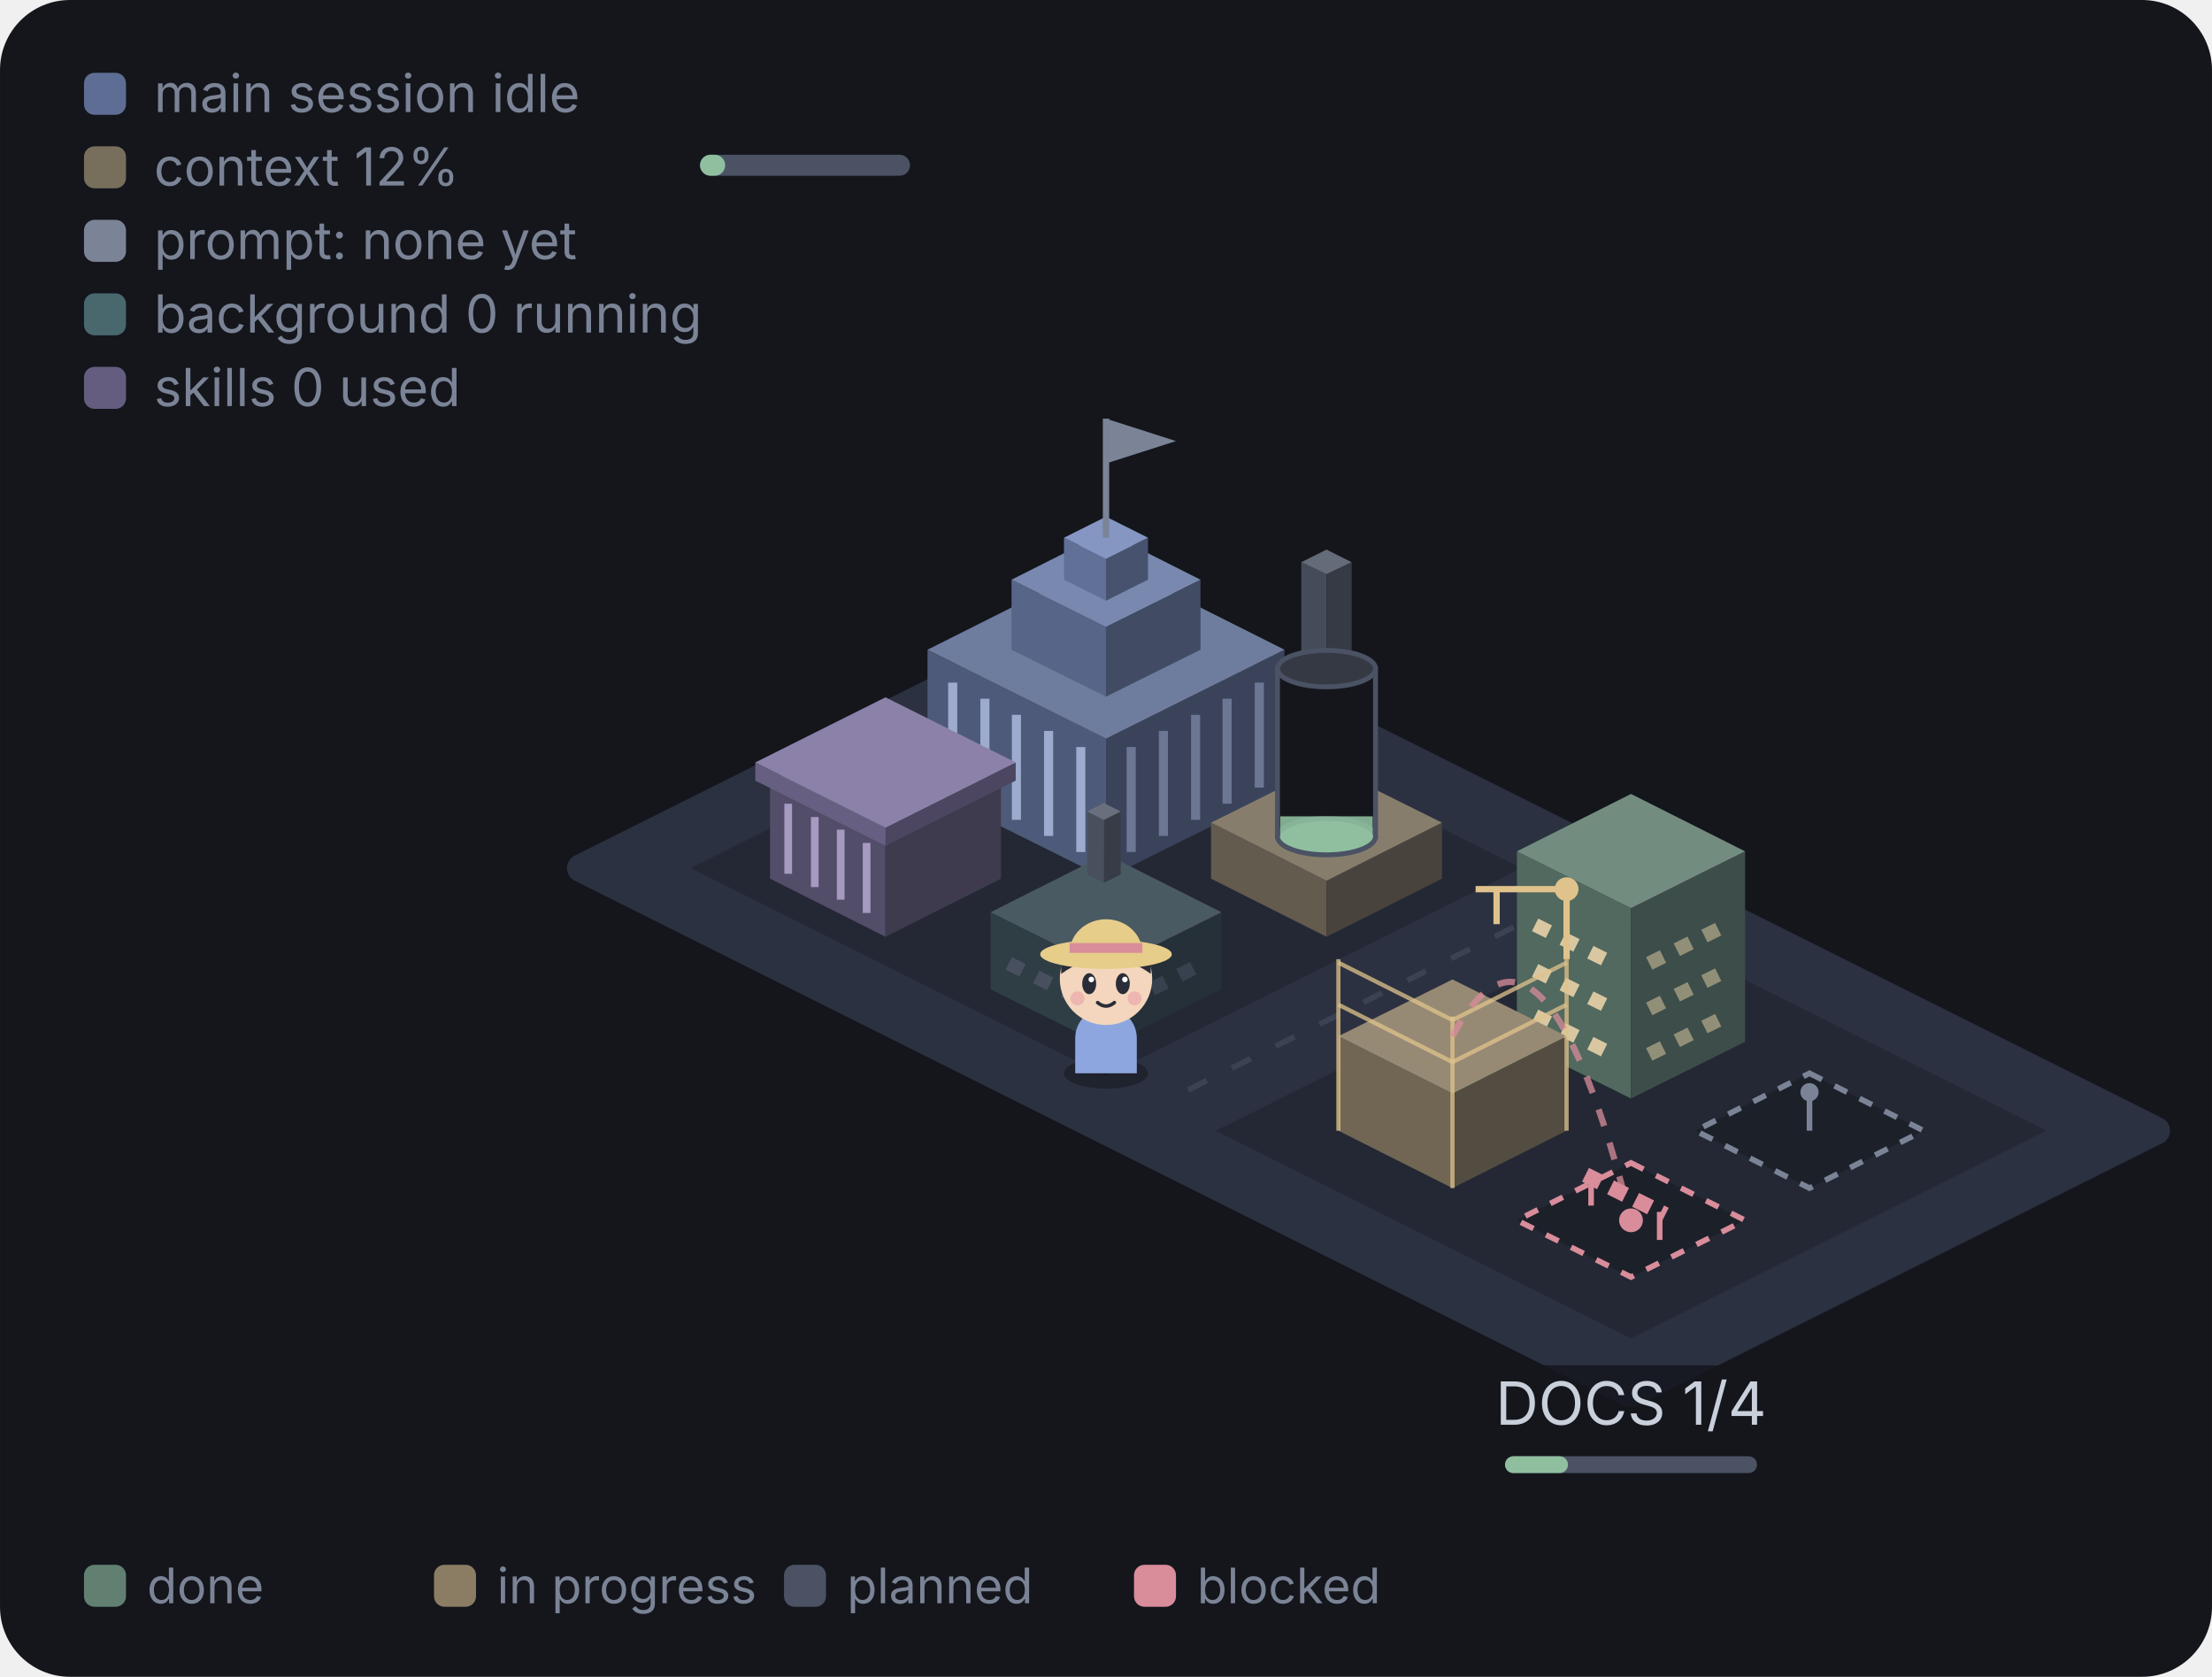
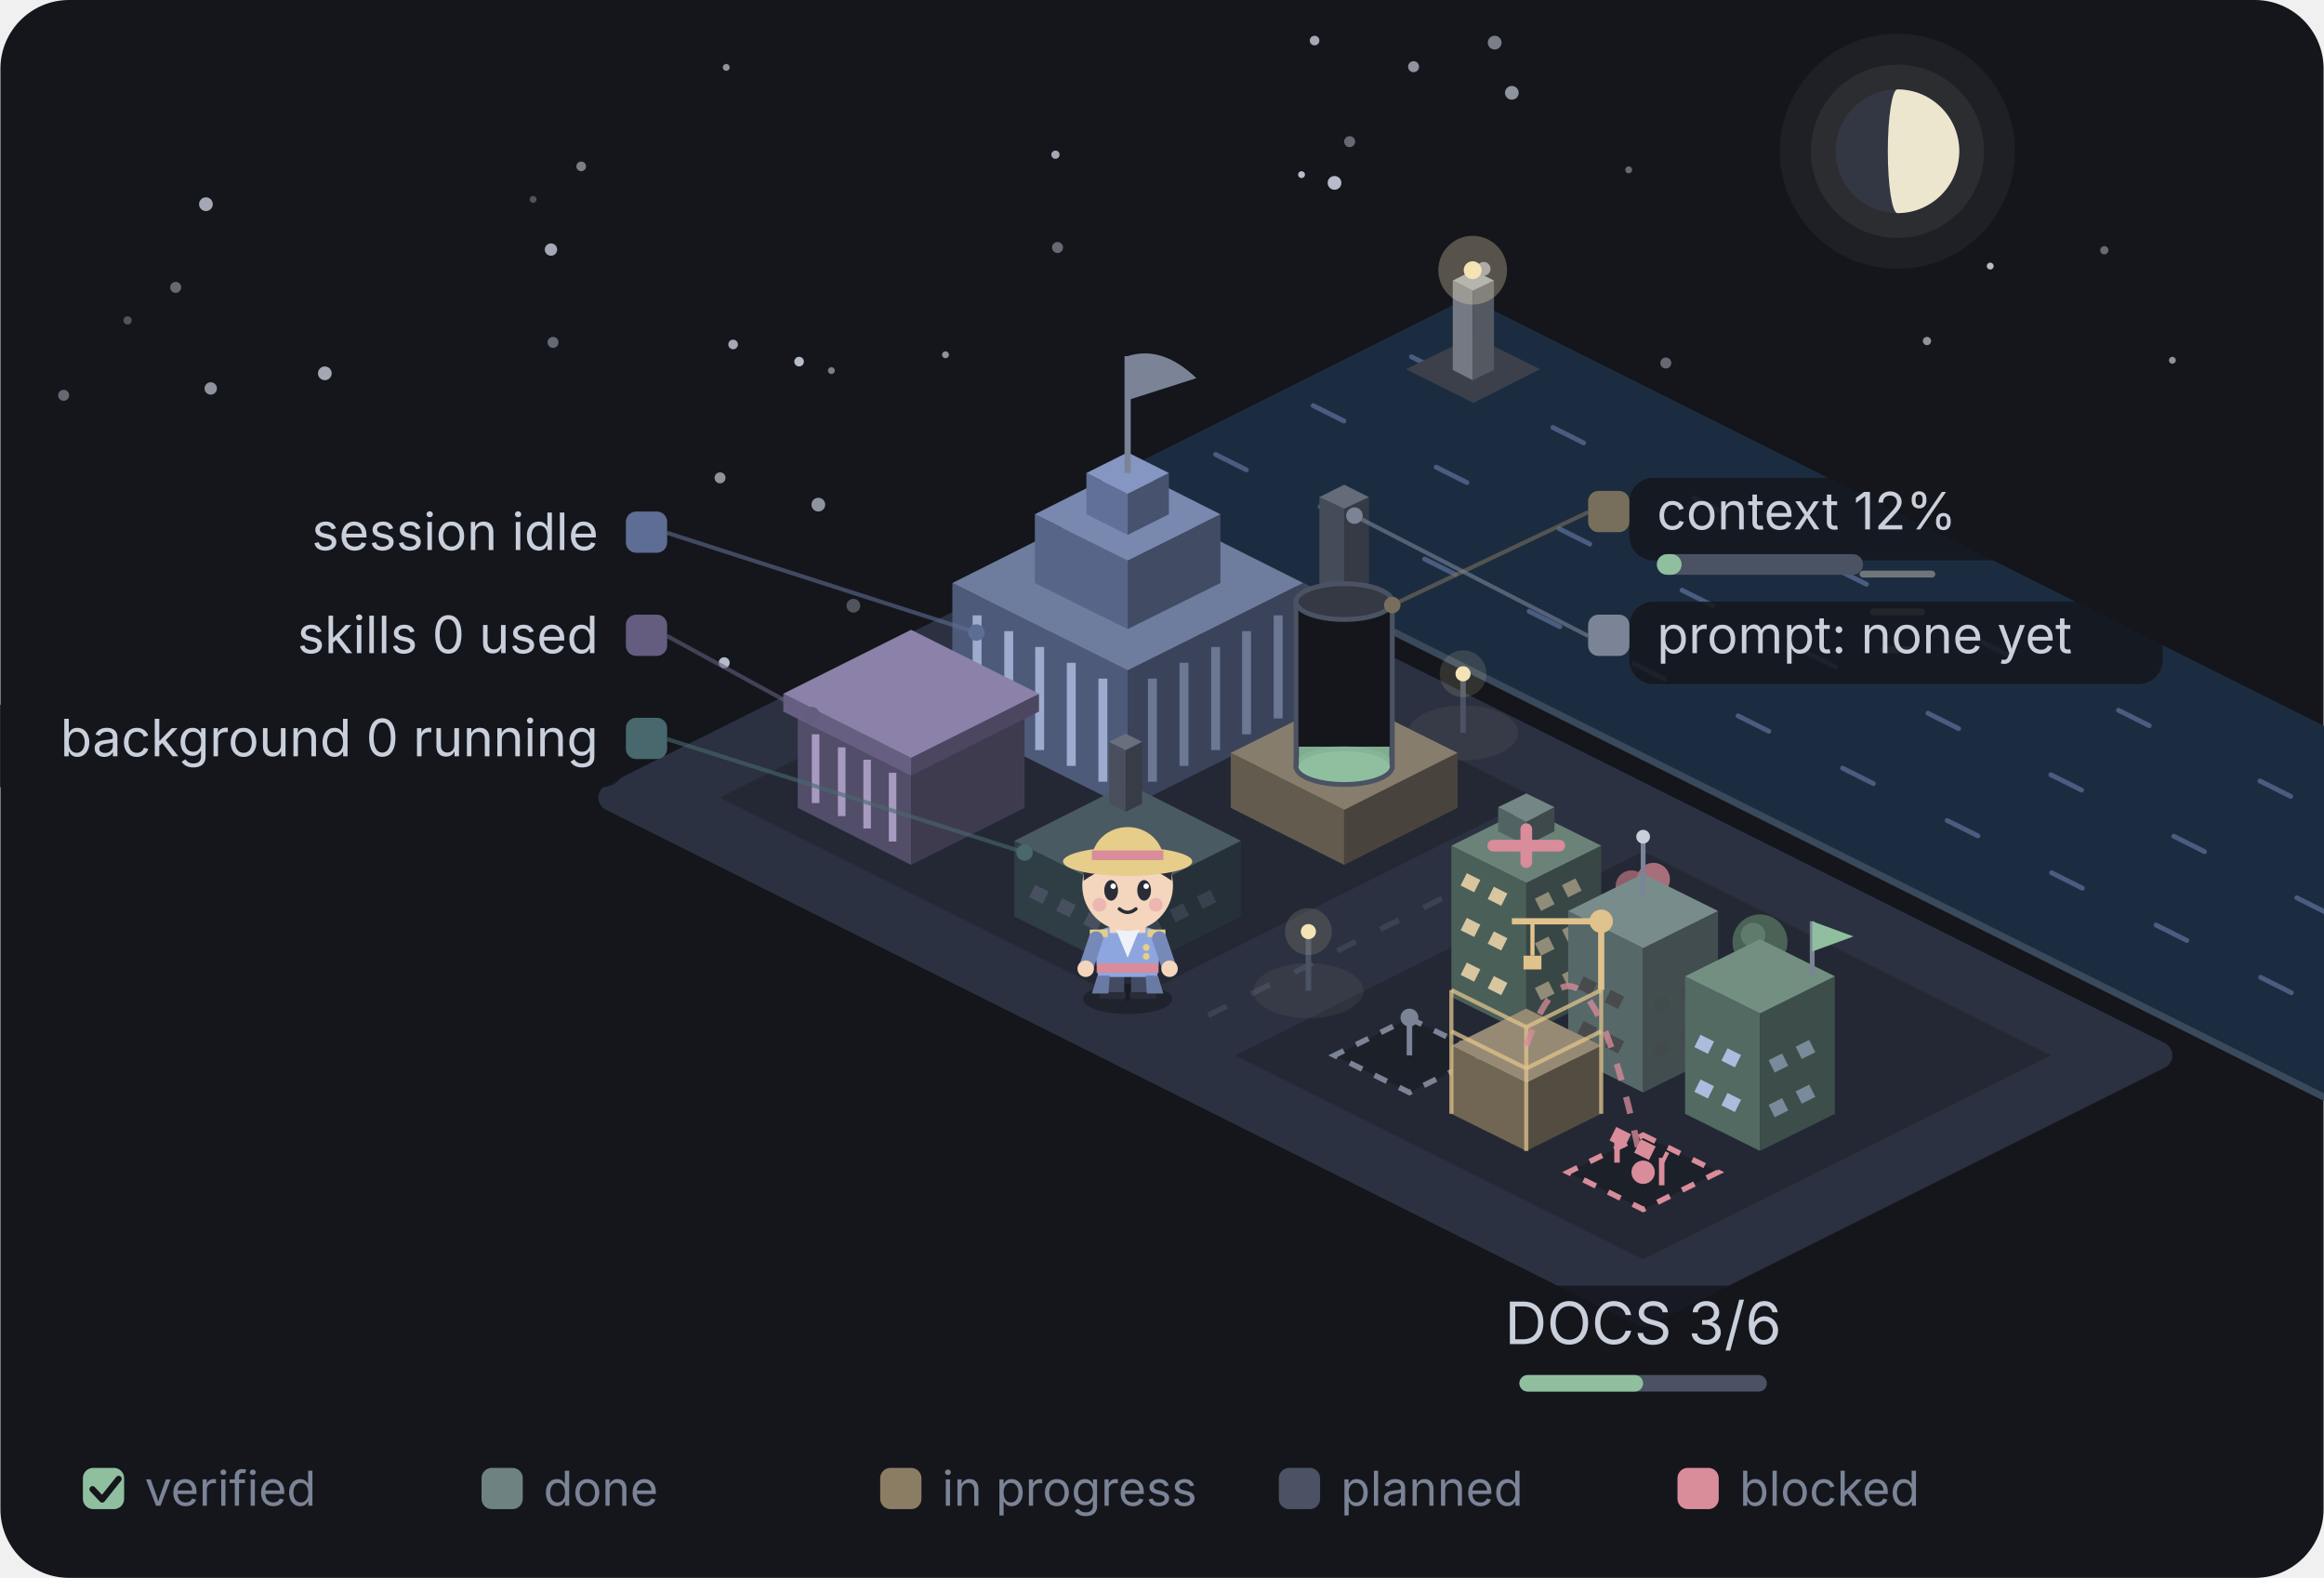
- <svg xmlns="http://www.w3.org/2000/svg" viewBox="-158 -94 316 239.5" width="822" height="623">
-   <rect x="-158" y="-94" width="316" height="239.5" rx="10" fill="#14161c" />
+ <svg xmlns="http://www.w3.org/2000/svg" viewBox="-164 -86 338 229.5" width="1600" height="1086">
+   <rect x="-164" y="-86" width="338" height="229.5" rx="10" fill="#14161c" />
+   <circle cx="-58.4" cy="-76.2" r="0.5" fill="#dfe6f5" opacity="0.6">
+     <animate attributeName="opacity" values=".8;.15;.8" dur="5.5s" repeatCount="indefinite" />
+   </circle>
+   <circle cx="-83.6" cy="-36.2" r="0.8" fill="#dfe6f5" opacity="0.4" />
+   <circle cx="-45" cy="-12.6" r="1" fill="#dfe6f5" opacity="0.6" />
+   <circle cx="-58.7" cy="10.4" r="0.8" fill="#dfe6f5" opacity="0.8">
+     <animate attributeName="opacity" values=".8;.15;.8" dur="4s" repeatCount="indefinite" />
+   </circle>
+   <circle cx="72.9" cy="-61.3" r="0.5" fill="#dfe6f5" opacity="0.4" />
+   <circle cx="32.3" cy="-65.4" r="0.8" fill="#dfe6f5" opacity="0.4" />
+   <circle cx="25.3" cy="-60.6" r="0.5" fill="#dfe6f5" opacity="0.8" />
+   <circle cx="55.9" cy="-72.5" r="1" fill="#dfe6f5" opacity="0.6" />
+   <circle cx="-43.1" cy="-32.1" r="0.5" fill="#dfe6f5" opacity="0.5" />
+   <circle cx="-145.5" cy="-39.4" r="0.6" fill="#dfe6f5" opacity="0.3" />
+   <circle cx="-79.5" cy="-61.8" r="0.7" fill="#dfe6f5" opacity="0.5" />
+   <circle cx="-134.1" cy="-56.3" r="1" fill="#dfe6f5" opacity="0.7" />
+   <circle cx="-116.8" cy="-31.7" r="1" fill="#dfe6f5" opacity="0.7">
+     <animate attributeName="opacity" values=".8;.15;.8" dur="5.2s" repeatCount="indefinite" />
+   </circle>
+   <circle cx="-39.9" cy="2.1" r="1" fill="#dfe6f5" opacity="0.3" />
+   <circle cx="-26.5" cy="-34.4" r="0.5" fill="#dfe6f5" opacity="0.6" />
+   <circle cx="-47.8" cy="-33.4" r="0.7" fill="#dfe6f5" opacity="0.8">
+     <animate attributeName="opacity" values=".8;.15;.8" dur="4.1s" repeatCount="indefinite" />
+   </circle>
+   <circle cx="116.3" cy="-36.4" r="0.6" fill="#dfe6f5" opacity="0.6" />
+   <circle cx="27.2" cy="-80.1" r="0.7" fill="#dfe6f5" opacity="0.7" />
+   <circle cx="-133.4" cy="-29.5" r="0.9" fill="#dfe6f5" opacity="0.6">
+     <animate attributeName="opacity" values=".8;.15;.8" dur="5.6s" repeatCount="indefinite" />
+   </circle>
+   <circle cx="-59.3" cy="-16.5" r="0.8" fill="#dfe6f5" opacity="0.6" />
+   <circle cx="-154.8" cy="-28.5" r="0.8" fill="#dfe6f5" opacity="0.4">
+     <animate attributeName="opacity" values=".8;.15;.8" dur="2.9s" repeatCount="indefinite" />
+   </circle>
+   <circle cx="-10.5" cy="-63.5" r="0.6" fill="#dfe6f5" opacity="0.7" />
+   <circle cx="41.6" cy="-76.3" r="0.8" fill="#dfe6f5" opacity="0.6" />
+   <circle cx="-86.5" cy="-57" r="0.5" fill="#dfe6f5" opacity="0.3" />
+   <circle cx="125.5" cy="-47.3" r="0.5" fill="#dfe6f5" opacity="0.8">
+     <animate attributeName="opacity" values=".8;.15;.8" dur="3.9s" repeatCount="indefinite" />
+   </circle>
+   <circle cx="53.4" cy="-79.8" r="1" fill="#dfe6f5" opacity="0.5">
+     <animate attributeName="opacity" values=".8;.15;.8" dur="5.7s" repeatCount="indefinite" />
+   </circle>
+   <circle cx="78.3" cy="-33.2" r="0.8" fill="#dfe6f5" opacity="0.4" />
+   <circle cx="142.1" cy="-49.6" r="0.6" fill="#dfe6f5" opacity="0.4" />
+   <circle cx="-83.9" cy="-49.7" r="0.9" fill="#dfe6f5" opacity="0.7">
+     <animate attributeName="opacity" values=".8;.15;.8" dur="3s" repeatCount="indefinite" />
+   </circle>
+   <circle cx="30.1" cy="-59.4" r="1" fill="#dfe6f5" opacity="0.8" />
+   <circle cx="-10.2" cy="-50" r="0.8" fill="#dfe6f5" opacity="0.4" />
+   <circle cx="-57.4" cy="-35.9" r="0.7" fill="#dfe6f5" opacity="0.7">
+     <animate attributeName="opacity" values=".8;.15;.8" dur="6.1s" repeatCount="indefinite" />
+   </circle>
+   <circle cx="51.8" cy="-46.9" r="1" fill="#dfe6f5" opacity="0.6" />
+   <circle cx="152" cy="-33.6" r="0.5" fill="#dfe6f5" opacity="0.6" />
+   <circle cx="-138.5" cy="-44.2" r="0.8" fill="#dfe6f5" opacity="0.4" />
+   <g>
+     <circle cx="112" cy="-64" r="17.1" fill="#ece6cf" opacity=".05" />
+     <circle cx="112" cy="-64" r="12.6" fill="#ece6cf" opacity=".07" />
+     <circle cx="112" cy="-64" r="9" fill="#323743" />
+     <path d="M112 -73A9 9 0 0 1 112 -55A1.4 9 0 0 1 112 -73z" fill="#ece6cf" />
+   </g>
+   <g fill="#c9cfdb" opacity=".08">
+     <animateTransform attributeName="transform" type="translate" values="-204 -74;214 -74" dur="140s" begin="-50s" repeatCount="indefinite" />
+     <ellipse rx="16" ry="5" />
+     <ellipse cx="11" cy="-3" rx="10" ry="5" />
+     <ellipse cx="-10" cy="-2" rx="9" ry="4" />
+   </g>
+   <line x1="0" y1="0" x2="13" y2="-5.5" stroke="#dfe6f5" stroke-width=".8" stroke-linecap="round" opacity="0">
+     <animateTransform attributeName="transform" type="translate" values="104 -80;52 -58;52 -58" keyTimes="0;.035;1" dur="19s" begin="-5s" repeatCount="indefinite" />
+     <animate attributeName="opacity" values="0;.9;0;0" keyTimes="0;.012;.035;1" dur="19s" begin="-5s" repeatCount="indefinite" />
+   </line>
+   <polygon points="49.5,-42.7 277.5,71.3 223.5,98.3 -4.5,-15.7" fill="#1c2c40" />
+   <line x1="-4.5" y1="-15.7" x2="223.5" y2="98.3" stroke="#3b495c" stroke-width="1" />
+   <line x1="12.8" y1="-19.9" x2="236.3" y2="91.9" stroke="#4a5d80" stroke-width=".7" stroke-linecap="round" stroke-dasharray="5 12">
+     <animate attributeName="stroke-dashoffset" values="0;17" dur="6s" repeatCount="indefinite" />
+   </line>
+   <line x1="27" y1="-27" x2="250.5" y2="84.8" stroke="#4a5d80" stroke-width=".7" stroke-linecap="round" stroke-dasharray="5 15">
+     <animate attributeName="stroke-dashoffset" values="0;20" dur="8s" repeatCount="indefinite" />
+   </line>
+   <line x1="41.3" y1="-34.1" x2="264.8" y2="77.6" stroke="#4a5d80" stroke-width=".7" stroke-linecap="round" stroke-dasharray="5 18">
+     <animate attributeName="stroke-dashoffset" values="0;23" dur="10s" repeatCount="indefinite" />
+   </line>
+   <line x1="107" y1="-2.5" x2="117" y2="-2.5" stroke="#ece6cf" stroke-width="1" stroke-linecap="round" opacity=".4">
+     <animate attributeName="opacity" values=".45;.1;.45" dur="3s" repeatCount="indefinite" />
+   </line>
+   <line x1="108.5" y1="3" x2="115.5" y2="3" stroke="#ece6cf" stroke-width="1" stroke-linecap="round" opacity=".4">
+     <animate attributeName="opacity" values=".45;.1;.45" dur="4s" repeatCount="indefinite" />
+   </line>
+   <line x1="110" y1="8.5" x2="114" y2="8.5" stroke="#ece6cf" stroke-width="1" stroke-linecap="round" opacity=".4">
+     <animate attributeName="opacity" values=".45;.1;.45" dur="5s" repeatCount="indefinite" />
+   </line>
+   <polygon points="50.3,-37.1 60,-32.3 50.3,-27.4 40.5,-32.3" fill="#3b404a" />
+   <polygon points="47.3,-32.2 50.2,-30.7 50.2,-43.7 47.3,-45.2" fill="#747984" />
+   <polygon points="53.3,-32.2 50.2,-30.7 50.2,-43.7 53.3,-45.2" fill="#545861" />
+   <polygon points="50.3,-46.7 53.3,-45.2 50.2,-43.7 47.3,-45.2" fill="#9aa0aa" />
+   <circle cx="50.2" cy="-46.7" r="5" fill="#f4e3b5" opacity=".3">
+     <animate attributeName="opacity" values=".3;.04;.3" dur="3.6s" repeatCount="indefinite" />
+   </circle>
+   <circle cx="50.2" cy="-46.7" r="1.3" fill="#f4e3b5" />
+   <g>
+     <animateMotion path="M33,-24L148.5,33.8" keyPoints="0;1;0" keyTimes="0;.5;1" calcMode="linear" dur="80s" begin="0s" repeatCount="indefinite" />
+     <g>
+       <animateTransform attributeName="transform" type="translate" values="0 0;0 .9;0 0" dur="3s" repeatCount="indefinite" />
+       <path d="M-4 0h8l-1.5 2.2h-5z" fill="#998665" />
+       <line x1="0" y1="0" x2="0" y2="-8" stroke="#7b8496" stroke-width=".6" />
+       <path d="M.6-7.6l4.4 6.4h-4.4z" fill="#c9cfdb" opacity=".85" />
+       <circle cx="-2.6" cy="-1" r=".7" fill="#f4e3b5" />
+     </g>
+   </g>
  <polygon points="0,-7.5 75,30 0,67.5 -75,30" fill="#2b3140" stroke="#2b3140" stroke-width="4" stroke-linejoin="round" />
  <polygon points="75,30 150,67.5 75,105 0,67.5" fill="#2b3140" stroke="#2b3140" stroke-width="4" stroke-linejoin="round" />
  <line x1="64.5" y1="35.3" x2="10.5" y2="62.3" stroke="#3a4254" stroke-width=".8" stroke-dasharray="3 4" />
  <polygon points="0,0 60,30 0,60 -60,30" fill="#232834" stroke="#2b3140" stroke-width=".6" />
  <polygon points="75,37.5 135,67.5 75,97.5 15,67.5" fill="#232834" stroke="#2b3140" stroke-width=".6" />
+   <ellipse cx="48.8" cy="20.6" rx="8" ry="4" fill="#f4e3b5" opacity=".06" />
+   <circle r="1.1" fill="#f4e3b5" stroke="#f4e3b5" stroke-opacity=".25" stroke-width="2.4">
+     <animateMotion path="M0,-4.1L68.1,30L0,64.1L-68.1,30z" dur="17s" begin="0s" repeatCount="indefinite" />
+   </circle>
+   <ellipse cx="26.3" cy="58.1" rx="8" ry="4" fill="#f4e3b5" opacity=".06" />
+   <circle r="1.1" fill="#df9da9" stroke="#df9da9" stroke-opacity=".25" stroke-width="2.4">
+     <animateMotion path="M6.9,67.5L75,101.6L143.1,67.5L75,33.5z" dur="22s" begin="-3s" repeatCount="indefinite" />
+   </circle>
  <g>
    <polygon points="-25.5,18.8 0,31.5 0,11.5 -25.5,-1.2" fill="#4e5a79" />
    <polygon points="25.5,18.8 0,31.5 0,11.5 25.5,-1.2" fill="#3a435a" />
    <polygon points="0,-14 25.5,-1.2 0,11.5 -25.5,-1.2" fill="#6e7c9e" />
    <line x1="-21.9" y1="18.5" x2="-21.9" y2="3.5" stroke="#b6c5eb" stroke-width="1.3" opacity=".75" />
    <line x1="21.9" y1="18.5" x2="21.9" y2="3.5" stroke="#b6c5eb" stroke-width="1.3" opacity=".4" />
    <line x1="-17.3" y1="20.8" x2="-17.3" y2="5.8" stroke="#b6c5eb" stroke-width="1.3" opacity=".75" />
    <line x1="17.3" y1="20.8" x2="17.3" y2="5.8" stroke="#b6c5eb" stroke-width="1.3" opacity=".4" />
    <line x1="-12.8" y1="23.1" x2="-12.8" y2="8.1" stroke="#b6c5eb" stroke-width="1.3" opacity=".75" />
    <line x1="12.8" y1="23.1" x2="12.8" y2="8.1" stroke="#b6c5eb" stroke-width="1.3" opacity=".4" />
    <line x1="-8.2" y1="25.4" x2="-8.2" y2="10.4" stroke="#b6c5eb" stroke-width="1.3" opacity=".75" />
    <line x1="8.2" y1="25.4" x2="8.2" y2="10.4" stroke="#b6c5eb" stroke-width="1.3" opacity=".4" />
    <line x1="-3.6" y1="27.7" x2="-3.6" y2="12.7" stroke="#b6c5eb" stroke-width="1.3" opacity=".75" />
    <line x1="3.6" y1="27.7" x2="3.6" y2="12.7" stroke="#b6c5eb" stroke-width="1.3" opacity=".4" />
    <polygon points="-13.5,-1.2 0,5.5 0,-4.5 -13.5,-11.2" fill="#576588" />
    <polygon points="13.5,-1.2 0,5.5 0,-4.5 13.5,-11.2" fill="#414b64" />
    <polygon points="0,-18 13.5,-11.2 0,-4.5 -13.5,-11.2" fill="#7988af" />
    <polygon points="-6,-11.2 0,-8.2 0,-14.2 -6,-17.2" fill="#607097" />
    <polygon points="6,-11.2 0,-8.2 0,-14.2 6,-17.2" fill="#47526e" />
    <polygon points="0,-20.2 6,-17.2 0,-14.2 -6,-17.2" fill="#8496c1" />
    <line x1="0" y1="-17.2" x2="0" y2="-34.2" stroke="#7b8496" stroke-width=".9" />
-     <path d="M0 -34.2l10 3.2-10 3.2z" fill="#7b8496" />
-   </g>
+     <path d="M0 -34.2q5 -1.6 10 3.2q-5 1.6 -10 3.2z" fill="#7b8496" />
+   </g>
+   <line x1="48.8" y1="20.6" x2="48.8" y2="12.6" stroke="#4a5263" stroke-width=".8" />
+   <circle cx="48.8" cy="12" r="3.4" fill="#f4e3b5" opacity=".14" />
+   <circle cx="48.8" cy="12" r="1.1" fill="#f4e3b5" />
  <g>
    <polygon points="15,31.5 31.5,39.8 31.5,31.8 15,23.5" fill="#625b4e" />
    <polygon points="48,31.5 31.5,39.8 31.5,31.8 48,23.5" fill="#48443d" />
    <polygon points="31.5,15.3 48,23.5 31.5,31.8 15,23.5" fill="#867d6c" />
    <polygon points="27.9,18.3 31.5,20 31.5,-12 27.9,-13.7" fill="#454c59" />
    <polygon points="35.1,18.3 31.5,20 31.5,-12 35.1,-13.7" fill="#353a45" />
    <polygon points="31.5,-15.5 35.1,-13.7 31.5,-12 27.9,-13.7" fill="#646b79" />
    <rect x="24.5" y="1.5" width="14" height="24" fill="#14161c" stroke="#4a5263" stroke-width=".7" />
    <ellipse cx="31.5" cy="25.5" rx="7" ry="2.6" fill="#8fbf9f" stroke="#4a5263" stroke-width=".7" />
    <rect x="24.9" y="22.6" width="13.2" height="2.9" fill="#8fbf9f" opacity=".88" />
    <ellipse cx="31.5" cy="1.5" rx="7" ry="2.6" fill="#353944" stroke="#4a5263" stroke-width=".7" />
  </g>
  <g>
    <polygon points="-48,31.5 -31.5,39.8 -31.5,25.8 -48,17.5" fill="#524d69" />
    <polygon points="-15,31.5 -31.5,39.8 -31.5,25.8 -15,17.5" fill="#3e3b4f" />
    <polygon points="-31.5,9.3 -15,17.5 -31.5,25.8 -48,17.5" fill="#746d8c" />
    <line x1="-45.4" y1="30.8" x2="-45.4" y2="20.8" stroke="#cabae6" stroke-width="1.1" opacity=".7" />
    <line x1="-41.6" y1="32.7" x2="-41.6" y2="22.7" stroke="#cabae6" stroke-width="1.1" opacity=".7" />
    <line x1="-37.9" y1="34.5" x2="-37.9" y2="24.5" stroke="#cabae6" stroke-width="1.1" opacity=".7" />
    <line x1="-34.2" y1="36.4" x2="-34.2" y2="26.4" stroke="#cabae6" stroke-width="1.1" opacity=".7" />
    <polygon points="-50.1,17.5 -31.5,26.8 -31.5,24.2 -50.1,14.9" fill="#675f82" />
    <polygon points="-12.9,17.5 -31.5,26.8 -31.5,24.2 -12.9,14.9" fill="#4c4660" />
    <polygon points="-31.5,5.6 -12.9,14.9 -31.5,24.2 -50.1,14.9" fill="#8c81a9" />
  </g>
  <g>
    <polygon points="-16.5,47.3 0,55.5 0,44.5 -16.5,36.3" fill="#2f3d45" />
    <polygon points="16.5,47.3 0,55.5 0,44.5 16.5,36.3" fill="#263038" />
    <polygon points="0,28 16.5,36.3 0,44.5 -16.5,36.3" fill="#4a5a62" />
    <line x1="-13.9" y1="43.6" x2="-2.6" y2="49.2" stroke="#4a5263" stroke-width="2" stroke-dasharray="2.2 2.2" opacity=".9" />
    <line x1="2.6" y1="49.2" x2="13.9" y2="43.6" stroke="#4a5263" stroke-width="2" stroke-dasharray="2.2 2.2" opacity=".5" />
    <polygon points="-2.7,30.9 -0.3,32.1 -0.3,23.1 -2.7,21.9" fill="#494f5d" />
    <polygon points="2.1,30.9 -0.3,32.1 -0.3,23.1 2.1,21.9" fill="#373c47" />
    <polygon points="-0.3,20.7 2.1,21.9 -0.3,23.1 -2.7,21.9" fill="#696f7d" />
  </g>
-   <g>
-     <polygon points="58.7,54.8 75,62.9 75,35.7 58.7,27.6" fill="#51695f" />
-     <polygon points="91.3,54.8 75,62.9 75,35.7 91.3,27.6" fill="#3d4d49" />
-     <polygon points="75,19.4 91.3,27.6 75,35.7 58.7,27.6" fill="#728d80" />
-     <line x1="61.3" y1="51.1" x2="72.4" y2="56.6" stroke="#e8d2a9" stroke-width="2" stroke-dasharray="2.2 2.2" opacity=".9" />
-     <line x1="77.6" y1="56.6" x2="88.7" y2="51.1" stroke="#e8d2a9" stroke-width="2" stroke-dasharray="2.2 2.2" opacity=".5" />
-     <line x1="61.3" y1="44.6" x2="72.4" y2="50.1" stroke="#e8d2a9" stroke-width="2" stroke-dasharray="2.2 2.2" opacity=".9" />
-     <line x1="77.6" y1="50.1" x2="88.7" y2="44.6" stroke="#e8d2a9" stroke-width="2" stroke-dasharray="2.2 2.2" opacity=".5" />
-     <line x1="61.3" y1="38.1" x2="72.4" y2="43.6" stroke="#e8d2a9" stroke-width="2" stroke-dasharray="2.2 2.2" opacity=".9" />
-     <line x1="77.6" y1="43.6" x2="88.7" y2="38.1" stroke="#e8d2a9" stroke-width="2" stroke-dasharray="2.2 2.2" opacity=".5" />
-   </g>
-   <g>
-     <polygon points="33.2,67.5 49.5,75.7 49.5,62.2 33.2,54" fill="#716654" />
-     <polygon points="65.8,67.5 49.5,75.7 49.5,62.2 65.8,54" fill="#524c41" />
-     <polygon points="49.5,45.9 65.8,54 49.5,62.2 33.2,54" fill="#978a74" />
-     <line x1="33.2" y1="67.5" x2="33.2" y2="43" stroke="#e0c38c" stroke-width=".6" opacity=".75" />
-     <line x1="49.5" y1="75.7" x2="49.5" y2="51.2" stroke="#e0c38c" stroke-width=".6" opacity=".75" />
-     <line x1="65.8" y1="67.5" x2="65.8" y2="43" stroke="#e0c38c" stroke-width=".6" opacity=".75" />
-     <line x1="33.2" y1="49.5" x2="49.5" y2="57.7" stroke="#e0c38c" stroke-width=".6" opacity=".75" />
-     <line x1="49.5" y1="57.7" x2="65.8" y2="49.5" stroke="#e0c38c" stroke-width=".6" opacity=".75" />
-     <line x1="33.2" y1="43.5" x2="49.5" y2="51.7" stroke="#e0c38c" stroke-width=".6" opacity=".75" />
-     <line x1="49.5" y1="51.7" x2="65.8" y2="43.5" stroke="#e0c38c" stroke-width=".6" opacity=".75" />
-     <path d="M65.8 43v-10h-13m3 0v5" fill="none" stroke="#e0c38c" stroke-width=".9" />
-     <circle cx="65.8" cy="33" r="1.7" fill="#e0c38c">
+   <line x1="75" y1="50.5" x2="75" y2="44.5" stroke="#4a5263" stroke-width="1" />
+   <g>
+     <animateTransform attributeName="transform" type="rotate" values="-2.5 75 50.5;2.5 75 50.5;-2.5 75 50.5" dur="5.5s" repeatCount="indefinite" />
+     <circle cx="73.3" cy="42.9" r="2.3" fill="#8e5f6a" />
+     <circle cx="76.5" cy="41.9" r="2.4" fill="#a86f7b" />
+   </g>
+   <circle r=".7" fill="#e3a9b3" opacity="0">
+     <animate attributeName="cx" values="73;79" dur="3.4s" begin="0s" repeatCount="indefinite" />
+     <animate attributeName="cy" values="42.5;51.5" dur="3.4s" begin="0s" repeatCount="indefinite" />
+     <animate attributeName="opacity" values=".9;0" dur="3.4s" begin="0s" repeatCount="indefinite" />
+   </circle>
+   <circle r=".7" fill="#e3a9b3" opacity="0">
+     <animate attributeName="cx" values="73;79" dur="3.4s" begin="1.7s" repeatCount="indefinite" />
+     <animate attributeName="cy" values="42.5;51.5" dur="3.4s" begin="1.7s" repeatCount="indefinite" />
+     <animate attributeName="opacity" values=".9;0" dur="3.4s" begin="1.7s" repeatCount="indefinite" />
+   </circle>
+   <line x1="26.3" y1="58.1" x2="26.3" y2="50.1" stroke="#4a5263" stroke-width=".8" />
+   <circle cx="26.3" cy="49.5" r="3.4" fill="#f4e3b5" opacity=".14" />
+   <circle cx="26.3" cy="49.5" r="1.1" fill="#f4e3b5" />
+   <g>
+     <polygon points="47.1,59 58,64.4 58,42.4 47.1,37" fill="#4b5f59" />
+     <polygon points="68.9,59 58,64.4 58,42.4 68.9,37" fill="#384745" />
+     <polygon points="58,31.6 68.9,37 58,42.4 47.1,37" fill="#6b8279" />
+     <line x1="48.9" y1="54.9" x2="56.3" y2="58.6" stroke="#e8d2a9" stroke-width="2" stroke-dasharray="2.2 2.2" opacity=".9" />
+     <line x1="59.7" y1="58.6" x2="67.1" y2="54.9" stroke="#e8d2a9" stroke-width="2" stroke-dasharray="2.2 2.2" opacity=".5" />
+     <line x1="48.9" y1="48.4" x2="56.3" y2="52.1" stroke="#e8d2a9" stroke-width="2" stroke-dasharray="2.2 2.2" opacity=".9" />
+     <line x1="59.7" y1="52.1" x2="67.1" y2="48.4" stroke="#e8d2a9" stroke-width="2" stroke-dasharray="2.2 2.2" opacity=".5" />
+     <line x1="48.9" y1="41.9" x2="56.3" y2="45.6" stroke="#e8d2a9" stroke-width="2" stroke-dasharray="2.2 2.2" opacity=".9" />
+     <line x1="59.7" y1="45.6" x2="67.1" y2="41.9" stroke="#e8d2a9" stroke-width="2" stroke-dasharray="2.2 2.2" opacity=".5" />
+     <polygon points="53.9,34.9 58,37 58,33.5 53.9,31.4" fill="#526363" />
+     <polygon points="62.1,34.9 58,37 58,33.5 62.1,31.4" fill="#3e494b" />
+     <polygon points="58,29.4 62.1,31.4 58,33.5 53.9,31.4" fill="#748685" />
+     <line x1="58" y1="34.6" x2="58" y2="39.4" stroke="#d98c9a" stroke-width="1.7" stroke-linecap="round" />
+     <line x1="62.8" y1="37" x2="53.2" y2="37" stroke="#d98c9a" stroke-width="1.7" stroke-linecap="round" />
+   </g>
+   <line x1="92" y1="59" x2="92" y2="53" stroke="#4a5263" stroke-width="1" />
+   <g>
+     <animateTransform attributeName="transform" type="rotate" values="-2.5 92 59;2.5 92 59;-2.5 92 59" dur="4.5s" repeatCount="indefinite" />
+     <circle cx="92" cy="51" r="4" fill="#4b6257" />
+     <circle cx="91" cy="50" r="1.8" fill="#5e7b6b" />
+   </g>
+   <g>
+     <polygon points="41,62.1 51.9,67.5 41,72.9 30.1,67.5" fill="#1c2029" stroke="#7b8496" stroke-width=".8" stroke-dasharray="2 2" />
+     <line x1="41" y1="67.5" x2="41" y2="62.5" stroke="#7b8496" stroke-width=".8" />
+     <circle cx="41" cy="62" r="1.3" fill="#7b8496" />
+   </g>
+   <g>
+     <polygon points="64.1,67.5 75,72.9 75,51.9 64.1,46.5" fill="#576869" />
+     <polygon points="85.9,67.5 75,72.9 75,51.9 85.9,46.5" fill="#414d4f" />
+     <polygon points="75,41.1 85.9,46.5 75,51.9 64.1,46.5" fill="#798c8c" />
+     <line x1="65.9" y1="63.4" x2="73.3" y2="67.1" stroke="#464749" stroke-width="2" stroke-dasharray="2.2 2.2" opacity=".9" />
+     <line x1="76.7" y1="67.1" x2="84.1" y2="63.4" stroke="#464749" stroke-width="2" stroke-dasharray="2.2 2.2" opacity=".5" />
+     <line x1="65.9" y1="56.9" x2="73.3" y2="60.6" stroke="#464749" stroke-width="2" stroke-dasharray="2.2 2.2" opacity=".9" />
+     <line x1="76.7" y1="60.6" x2="84.1" y2="56.9" stroke="#464749" stroke-width="2" stroke-dasharray="2.2 2.2" opacity=".5" />
+     <line x1="75" y1="44.3" x2="75" y2="36.3" stroke="#7b8496" stroke-width=".7" />
+     <circle cx="75" cy="35.7" r="1" fill="#c9cfdb">
+       <animate attributeName="opacity" values="1;.1;1" dur="2.8s" repeatCount="indefinite" />
+     </circle>
+   </g>
+   <g>
+     <polygon points="47.1,76 58,81.4 58,71.5 47.1,66.1" fill="#716654" />
+     <polygon points="68.9,76 58,81.4 58,71.5 68.9,66.1" fill="#524c41" />
+     <polygon points="58,60.7 68.9,66.1 58,71.5 47.1,66.1" fill="#978a74" />
+     <line x1="47.1" y1="76" x2="47.1" y2="58" stroke="#e0c38c" stroke-width=".6" opacity=".75" />
+     <line x1="58" y1="81.4" x2="58" y2="63.4" stroke="#e0c38c" stroke-width=".6" opacity=".75" />
+     <line x1="68.9" y1="76" x2="68.9" y2="58" stroke="#e0c38c" stroke-width=".6" opacity=".75" />
+     <line x1="47.1" y1="64" x2="58" y2="69.4" stroke="#e0c38c" stroke-width=".6" opacity=".75" />
+     <line x1="58" y1="69.4" x2="68.9" y2="64" stroke="#e0c38c" stroke-width=".6" opacity=".75" />
+     <line x1="47.1" y1="58" x2="58" y2="63.4" stroke="#e0c38c" stroke-width=".6" opacity=".75" />
+     <line x1="58" y1="63.4" x2="68.9" y2="58" stroke="#e0c38c" stroke-width=".6" opacity=".75" />
+     <path d="M68.9 58v-10h-13" fill="none" stroke="#e0c38c" stroke-width=".9" />
+     <line x1="58.9" y1="48" x2="58.9" y2="53" stroke="#e0c38c" stroke-width=".6">
+       <animate attributeName="y2" values="51;57;51" dur="5s" repeatCount="indefinite" />
+     </line>
+     <rect x="57.6" y="53" width="2.6" height="2" fill="#e0c38c">
+       <animate attributeName="y" values="51;57;51" dur="5s" repeatCount="indefinite" />
+     </rect>
+     <circle cx="68.9" cy="48" r="1.7" fill="#e0c38c">
      <animate attributeName="opacity" values="1;.15;1" dur="1.6s" repeatCount="indefinite" />
    </circle>
  </g>
  <g>
-     <polygon points="100.5,59.3 116.8,67.5 100.5,75.7 84.2,67.5" fill="#1c2029" stroke="#7b8496" stroke-width=".8" stroke-dasharray="2 2" />
-     <line x1="100.5" y1="67.5" x2="100.5" y2="62.5" stroke="#7b8496" stroke-width=".8" />
-     <circle cx="100.5" cy="62" r="1.3" fill="#7b8496" />
-   </g>
-   <g>
-     <polygon points="75,72.1 91.3,80.3 75,88.4 58.7,80.3" fill="#1c2029" stroke="#d98c9a" stroke-width=".8" stroke-dasharray="2 2" />
-     <line x1="68.5" y1="73.8" x2="79.9" y2="79.5" stroke="#d98c9a" stroke-width="2.2" stroke-dasharray="2.4 1.6" />
-     <line x1="69.3" y1="78.2" x2="69.3" y2="74.2" stroke="#d98c9a" stroke-width=".8" />
-     <line x1="79.1" y1="83.1" x2="79.1" y2="79.1" stroke="#d98c9a" stroke-width=".8" />
-   </g>
-   <path d="M49.5 54Q62.3 30 75 80.3" fill="none" stroke="#d98c9a" stroke-width=".9" stroke-dasharray="2.5 2.5" opacity=".75" />
-   <circle cx="75" cy="80.3" r="1.7" fill="#d98c9a" />
+     <polygon points="81.1,76 92,81.4 92,61.4 81.1,56" fill="#526a61" />
+     <polygon points="102.9,76 92,81.4 92,61.4 102.9,56" fill="#3d4e4a" />
+     <polygon points="92,50.6 102.9,56 92,61.4 81.1,56" fill="#738f82" />
+     <line x1="82.9" y1="71.9" x2="90.3" y2="75.6" stroke="#b6c5eb" stroke-width="2" stroke-dasharray="2.2 2.2" opacity=".9" />
+     <line x1="93.7" y1="75.6" x2="101.1" y2="71.9" stroke="#b6c5eb" stroke-width="2" stroke-dasharray="2.2 2.2" opacity=".5" />
+     <line x1="82.9" y1="65.4" x2="90.3" y2="69.1" stroke="#b6c5eb" stroke-width="2" stroke-dasharray="2.2 2.2" opacity=".9" />
+     <line x1="93.7" y1="69.1" x2="101.1" y2="65.4" stroke="#b6c5eb" stroke-width="2" stroke-dasharray="2.2 2.2" opacity=".5" />
+     <line x1="99.6" y1="56" x2="99.6" y2="48" stroke="#7b8496" stroke-width=".7" />
+     <path d="M99.6 48l6 2.2l-6 2.2z" fill="#8fbf9f" />
+   </g>
+   <g>
+     <polygon points="75,79.1 85.9,84.5 75,89.9 64.1,84.5" fill="#1c2029" stroke="#d98c9a" stroke-width=".8" stroke-dasharray="2 2" />
+     <line x1="70.6" y1="78.9" x2="78.3" y2="82.7" stroke="#d98c9a" stroke-width="2.2" stroke-dasharray="2.4 1.6" />
+     <line x1="71.2" y1="83.1" x2="71.2" y2="79.1" stroke="#d98c9a" stroke-width=".8" />
+     <line x1="77.7" y1="86.4" x2="77.7" y2="82.4" stroke="#d98c9a" stroke-width=".8" />
+   </g>
+   <path d="M58 66.1Q66.5 42.1 75 84.5" fill="none" stroke="#d98c9a" stroke-width=".9" stroke-dasharray="2.5 2.5" opacity=".75" />
+   <circle cx="75" cy="84.5" r="1.7" fill="#d98c9a" />
  <g transform="translate(0 59.3)">
-     <ellipse cx="0" cy="0" rx="6" ry="2.2" fill="#000" opacity=".28" />
-     <path d="M-4.4 0v-5a4.4 4.4 0 0 1 8.8 0V0z" fill="#8ea6e0" />
-     <circle cx="0" cy="-13.5" r="6.6" fill="#f3d6bd" />
-     <ellipse cx="-2.4" cy="-12.8" rx="1" ry="1.5" fill="#2a2d38" />
-     <circle cx="-2.1" cy="-13.4" r=".4" fill="#fff" />
-     <circle cx="-4.08" cy="-10.7" r="1" fill="#e79aa6" opacity=".55" />
-     <ellipse cx="2.4" cy="-12.8" rx="1" ry="1.5" fill="#2a2d38" />
-     <circle cx="2.7" cy="-13.4" r=".4" fill="#fff" />
-     <circle cx="4.08" cy="-10.7" r="1" fill="#e79aa6" opacity=".55" />
-     <path d="M-1.2-10.1q1.2 1 2.4 0" fill="none" stroke="#2a2d38" stroke-width=".5" stroke-linecap="round" />
-     <path d="M-6.4-14.2q6.4-4.6 12.8 0v-2.4h-12.8z" fill="#2a2d38" />
-     <ellipse cx="0" cy="-17" rx="9.4" ry="2.1" fill="#e6cd8a" />
-     <path d="M-5.2-17.2a5.2 4.8 0 0 1 10.4 0z" fill="#e6cd8a" />
-     <rect x="-5.2" y="-18.6" width="10.4" height="1.4" fill="#d98c9a" />
+     <ellipse cx="0" cy="0" rx="6.5" ry="2.2" fill="#000" opacity=".28" />
+     <g>
+       <path d="M-3.7-3.4h3.2v2.6h-3.2zM.5-3.4h3.2v2.6h-3.2z" fill="#434b62" />
+       <path d="M-4.1-1h3.8v1h-3.8zM.3-1h3.8v1h-3.8z" fill="#2a2d38" />
+       <path d="M-5-9.6q5-2.4 10 0l-.7 6.4h-8.6z" fill="#8ea6e0" />
+       <rect x="-2.6" y="-11.4" width="5.2" height="1.8" fill="#f3d6bd" />
+       <path d="M-1.9-10.6l1.9 4.6 1.9-4.6z" fill="#eef1f7" />
+       <rect x="-4.5" y="-5.2" width="9" height="1.4" fill="#d98c9a" />
+       <path d="M-5.5-10.1h2.6v1.1h-2.6zM2.9-10.1h2.6v1.1h-2.6z" fill="#e6cd8a" />
+       <path d="M-4.4-3.4l-.8 2.6h2.4l.2-2.6zM4.4-3.4l.8 2.6h-2.4l-.2-2.6z" fill="#697ba5" />
+       <circle cx="2.7" cy="-7.5" r=".5" fill="#e6cd8a" />
+       <circle cx="2.7" cy="-6.2" r=".5" fill="#e6cd8a" />
+       <g transform="translate(0 -3)">
+         <circle cx="0" cy="-13.5" r="6.6" fill="#f3d6bd" />
+         <ellipse cx="-2.4" cy="-12.8" rx="1" ry="1.5" fill="#2a2d38" />
+         <circle cx="-2.1" cy="-13.4" r=".4" fill="#fff" />
+         <circle cx="-4.1" cy="-10.7" r="1" fill="#e79aa6" opacity=".55" />
+         <ellipse cx="2.4" cy="-12.8" rx="1" ry="1.5" fill="#2a2d38" />
+         <circle cx="2.7" cy="-13.4" r=".4" fill="#fff" />
+         <circle cx="4.1" cy="-10.7" r="1" fill="#e79aa6" opacity=".55" />
+         <path d="M-1.2-10.1q1.2 1 2.4 0" fill="none" stroke="#2a2d38" stroke-width=".5" stroke-linecap="round" />
+         <path d="M-6.4-14.2q6.4-4.6 12.8 0v-2.4h-12.8z" fill="#2a2d38" />
+         <ellipse cx="0" cy="-17" rx="9.4" ry="2.1" fill="#e6cd8a" />
+         <path d="M-5.2-17.2a5.2 4.8 0 0 1 10.4 0z" fill="#e6cd8a" />
+         <rect x="-5.2" y="-18.6" width="10.4" height="1.4" fill="#d98c9a" />
+       </g>
+       <g transform="scale(-1 1)">
+         <line x1="4.6" y1="-8.8" x2="6.1" y2="-4.4" stroke="#7689b9" stroke-width="2.1" stroke-linecap="round" />
+         <circle cx="6.1" cy="-4.4" r="1.2" fill="#f3d6bd" />
+       </g>
+       <g>
+         <line x1="4.6" y1="-8.8" x2="6.1" y2="-4.4" stroke="#7689b9" stroke-width="2.1" stroke-linecap="round" />
+         <circle cx="6.1" cy="-4.4" r="1.2" fill="#f3d6bd" />
+       </g>
+     </g>
  </g>
  <rect x="48.8" y="101" width="52.4" height="13" rx="3.5" fill="#14161c" opacity=".85" />
-   <text x="75" y="109.5" font-family="system-ui, -apple-system, 'Segoe UI', sans-serif" font-size="8.5" fill="#c9cfdb" text-anchor="middle">DOCS  1/4</text>
+   <text x="75" y="109.5" font-family="system-ui, -apple-system, 'Segoe UI', sans-serif" font-size="8.5" fill="#c9cfdb" text-anchor="middle">DOCS  3/6</text>
  <rect x="57" y="114" width="36" height="2.4" rx="1.2" fill="#4a5263" />
-   <rect x="57" y="114" width="9" height="2.4" rx="1.2" fill="#8fbf9f" />
-   <rect x="-146" y="-83.6" width="6" height="6" rx="1.5" fill="#5e6d93" />
-   <text x="-136" y="-78" font-family="system-ui, -apple-system, 'Segoe UI', sans-serif" font-size="7.5" fill="#7b8496" text-anchor="start">main session idle</text>
-   <rect x="-146" y="-73.1" width="6" height="6" rx="1.5" fill="#786e5c" />
-   <text x="-136" y="-67.5" font-family="system-ui, -apple-system, 'Segoe UI', sans-serif" font-size="7.5" fill="#7b8496" text-anchor="start">context 12%</text>
-   <rect x="-58" y="-71.9" width="30" height="3" rx="1.5" fill="#4a5263" />
-   <rect x="-58" y="-71.9" width="3.6" height="3" rx="1.5" fill="#8fbf9f" />
-   <rect x="-146" y="-62.6" width="6" height="6" rx="1.5" fill="#7b8496" />
-   <text x="-136" y="-57" font-family="system-ui, -apple-system, 'Segoe UI', sans-serif" font-size="7.5" fill="#7b8496" text-anchor="start">prompt: none yet</text>
-   <rect x="-146" y="-52.1" width="6" height="6" rx="1.5" fill="#48686d" />
-   <text x="-136" y="-46.5" font-family="system-ui, -apple-system, 'Segoe UI', sans-serif" font-size="7.5" fill="#7b8496" text-anchor="start">background 0 running</text>
-   <rect x="-146" y="-41.6" width="6" height="6" rx="1.5" fill="#645d7f" />
-   <text x="-136" y="-36" font-family="system-ui, -apple-system, 'Segoe UI', sans-serif" font-size="7.5" fill="#7b8496" text-anchor="start">skills 0 used</text>
-   <rect x="-146" y="129.5" width="6" height="6" rx="1.5" fill="#628072" />
-   <text x="-137" y="135" font-family="system-ui, -apple-system, 'Segoe UI', sans-serif" font-size="7" fill="#7b8496" text-anchor="start">done</text>
-   <rect x="-96" y="129.5" width="6" height="6" rx="1.5" fill="#8b7d64" />
-   <text x="-87" y="135" font-family="system-ui, -apple-system, 'Segoe UI', sans-serif" font-size="7" fill="#7b8496" text-anchor="start">in progress</text>
-   <rect x="-46" y="129.5" width="6" height="6" rx="1.5" fill="#4a5263" />
-   <text x="-37" y="135" font-family="system-ui, -apple-system, 'Segoe UI', sans-serif" font-size="7" fill="#7b8496" text-anchor="start">planned</text>
-   <rect x="4" y="129.5" width="6" height="6" rx="1.5" fill="#d98c9a" />
-   <text x="13" y="135" font-family="system-ui, -apple-system, 'Segoe UI', sans-serif" font-size="7" fill="#7b8496" text-anchor="start">blocked</text>
+   <rect x="57" y="114" width="18" height="2.4" rx="1.2" fill="#8fbf9f" />
+   <line x1="-67" y1="-8.5" x2="-22" y2="6" stroke="#5e6d93" stroke-width=".6" opacity=".6" />
+   <circle cx="-22" cy="6" r="1.2" fill="#5e6d93" />
+   <rect x="-133.2" y="-13.5" width="60.2" height="12" rx="3.5" fill="#14161c" opacity=".85" />
+   <text x="-77" y="-6" font-family="system-ui, -apple-system, 'Segoe UI', sans-serif" font-size="7.5" fill="#c9cfdb" text-anchor="end">session idle</text>
+   <rect x="-73" y="-11.6" width="6" height="6" rx="1.5" fill="#5e6d93" />
+   <line x1="-67" y1="6.5" x2="-46" y2="18" stroke="#645d7f" stroke-width=".6" opacity=".6" />
+   <circle cx="-46" cy="18" r="1.2" fill="#645d7f" />
+   <rect x="-137.5" y="1.5" width="64.6" height="12" rx="3.5" fill="#14161c" opacity=".85" />
+   <text x="-77" y="9" font-family="system-ui, -apple-system, 'Segoe UI', sans-serif" font-size="7.5" fill="#c9cfdb" text-anchor="end">skills 0 used</text>
+   <rect x="-73" y="3.4" width="6" height="6" rx="1.5" fill="#645d7f" />
+   <line x1="-67" y1="21.5" x2="-15" y2="38" stroke="#48686d" stroke-width=".6" opacity=".6" />
+   <circle cx="-15" cy="38" r="1.2" fill="#48686d" />
+   <rect x="-168" y="16.5" width="95" height="12" rx="3.5" fill="#14161c" opacity=".85" />
+   <text x="-77" y="24" font-family="system-ui, -apple-system, 'Segoe UI', sans-serif" font-size="7.5" fill="#c9cfdb" text-anchor="end">background 0 running</text>
+   <rect x="-73" y="18.4" width="6" height="6" rx="1.5" fill="#48686d" />
+   <line x1="67" y1="-11.5" x2="38.5" y2="2" stroke="#786e5c" stroke-width=".6" opacity=".6" />
+   <circle cx="38.5" cy="2" r="1.2" fill="#786e5c" />
+   <rect x="73" y="-16.5" width="55.9" height="12" rx="3.5" fill="#14161c" opacity=".85" />
+   <text x="77" y="-9" font-family="system-ui, -apple-system, 'Segoe UI', sans-serif" font-size="7.5" fill="#c9cfdb" text-anchor="start">context 12%</text>
+   <rect x="67" y="-14.6" width="6" height="6" rx="1.5" fill="#786e5c" />
+   <rect x="77" y="-5.4" width="30" height="3" rx="1.5" fill="#4a5263" />
+   <rect x="77" y="-5.4" width="3.6" height="3" rx="1.5" fill="#8fbf9f" />
+   <line x1="67" y1="6.5" x2="33" y2="-11" stroke="#7b8496" stroke-width=".6" opacity=".6" />
+   <circle cx="33" cy="-11" r="1.2" fill="#7b8496" />
+   <rect x="73" y="1.5" width="77.6" height="12" rx="3.5" fill="#14161c" opacity=".85" />
+   <text x="77" y="9" font-family="system-ui, -apple-system, 'Segoe UI', sans-serif" font-size="7.5" fill="#c9cfdb" text-anchor="start">prompt: none yet</text>
+   <rect x="67" y="3.4" width="6" height="6" rx="1.5" fill="#7b8496" />
+   <rect x="-152" y="127.5" width="6" height="6" rx="1.5" fill="#8fbf9f" />
+   <path d="M-150.6 130.6l1.4 1.5 2.4-3" fill="none" stroke="#14161c" stroke-width=".9" stroke-linecap="round" stroke-linejoin="round" />
+   <text x="-143" y="133" font-family="system-ui, -apple-system, 'Segoe UI', sans-serif" font-size="7" fill="#7b8496" text-anchor="start">verified</text>
+   <rect x="-94" y="127.5" width="6" height="6" rx="1.5" fill="#6d8281" />
+   <text x="-85" y="133" font-family="system-ui, -apple-system, 'Segoe UI', sans-serif" font-size="7" fill="#7b8496" text-anchor="start">done</text>
+   <rect x="-36" y="127.5" width="6" height="6" rx="1.5" fill="#8b7d64" />
+   <text x="-27" y="133" font-family="system-ui, -apple-system, 'Segoe UI', sans-serif" font-size="7" fill="#7b8496" text-anchor="start">in progress</text>
+   <rect x="22" y="127.5" width="6" height="6" rx="1.5" fill="#4a5263" />
+   <text x="31" y="133" font-family="system-ui, -apple-system, 'Segoe UI', sans-serif" font-size="7" fill="#7b8496" text-anchor="start">planned</text>
+   <rect x="80" y="127.5" width="6" height="6" rx="1.5" fill="#d98c9a" />
+   <text x="89" y="133" font-family="system-ui, -apple-system, 'Segoe UI', sans-serif" font-size="7" fill="#7b8496" text-anchor="start">blocked</text>
</svg>
